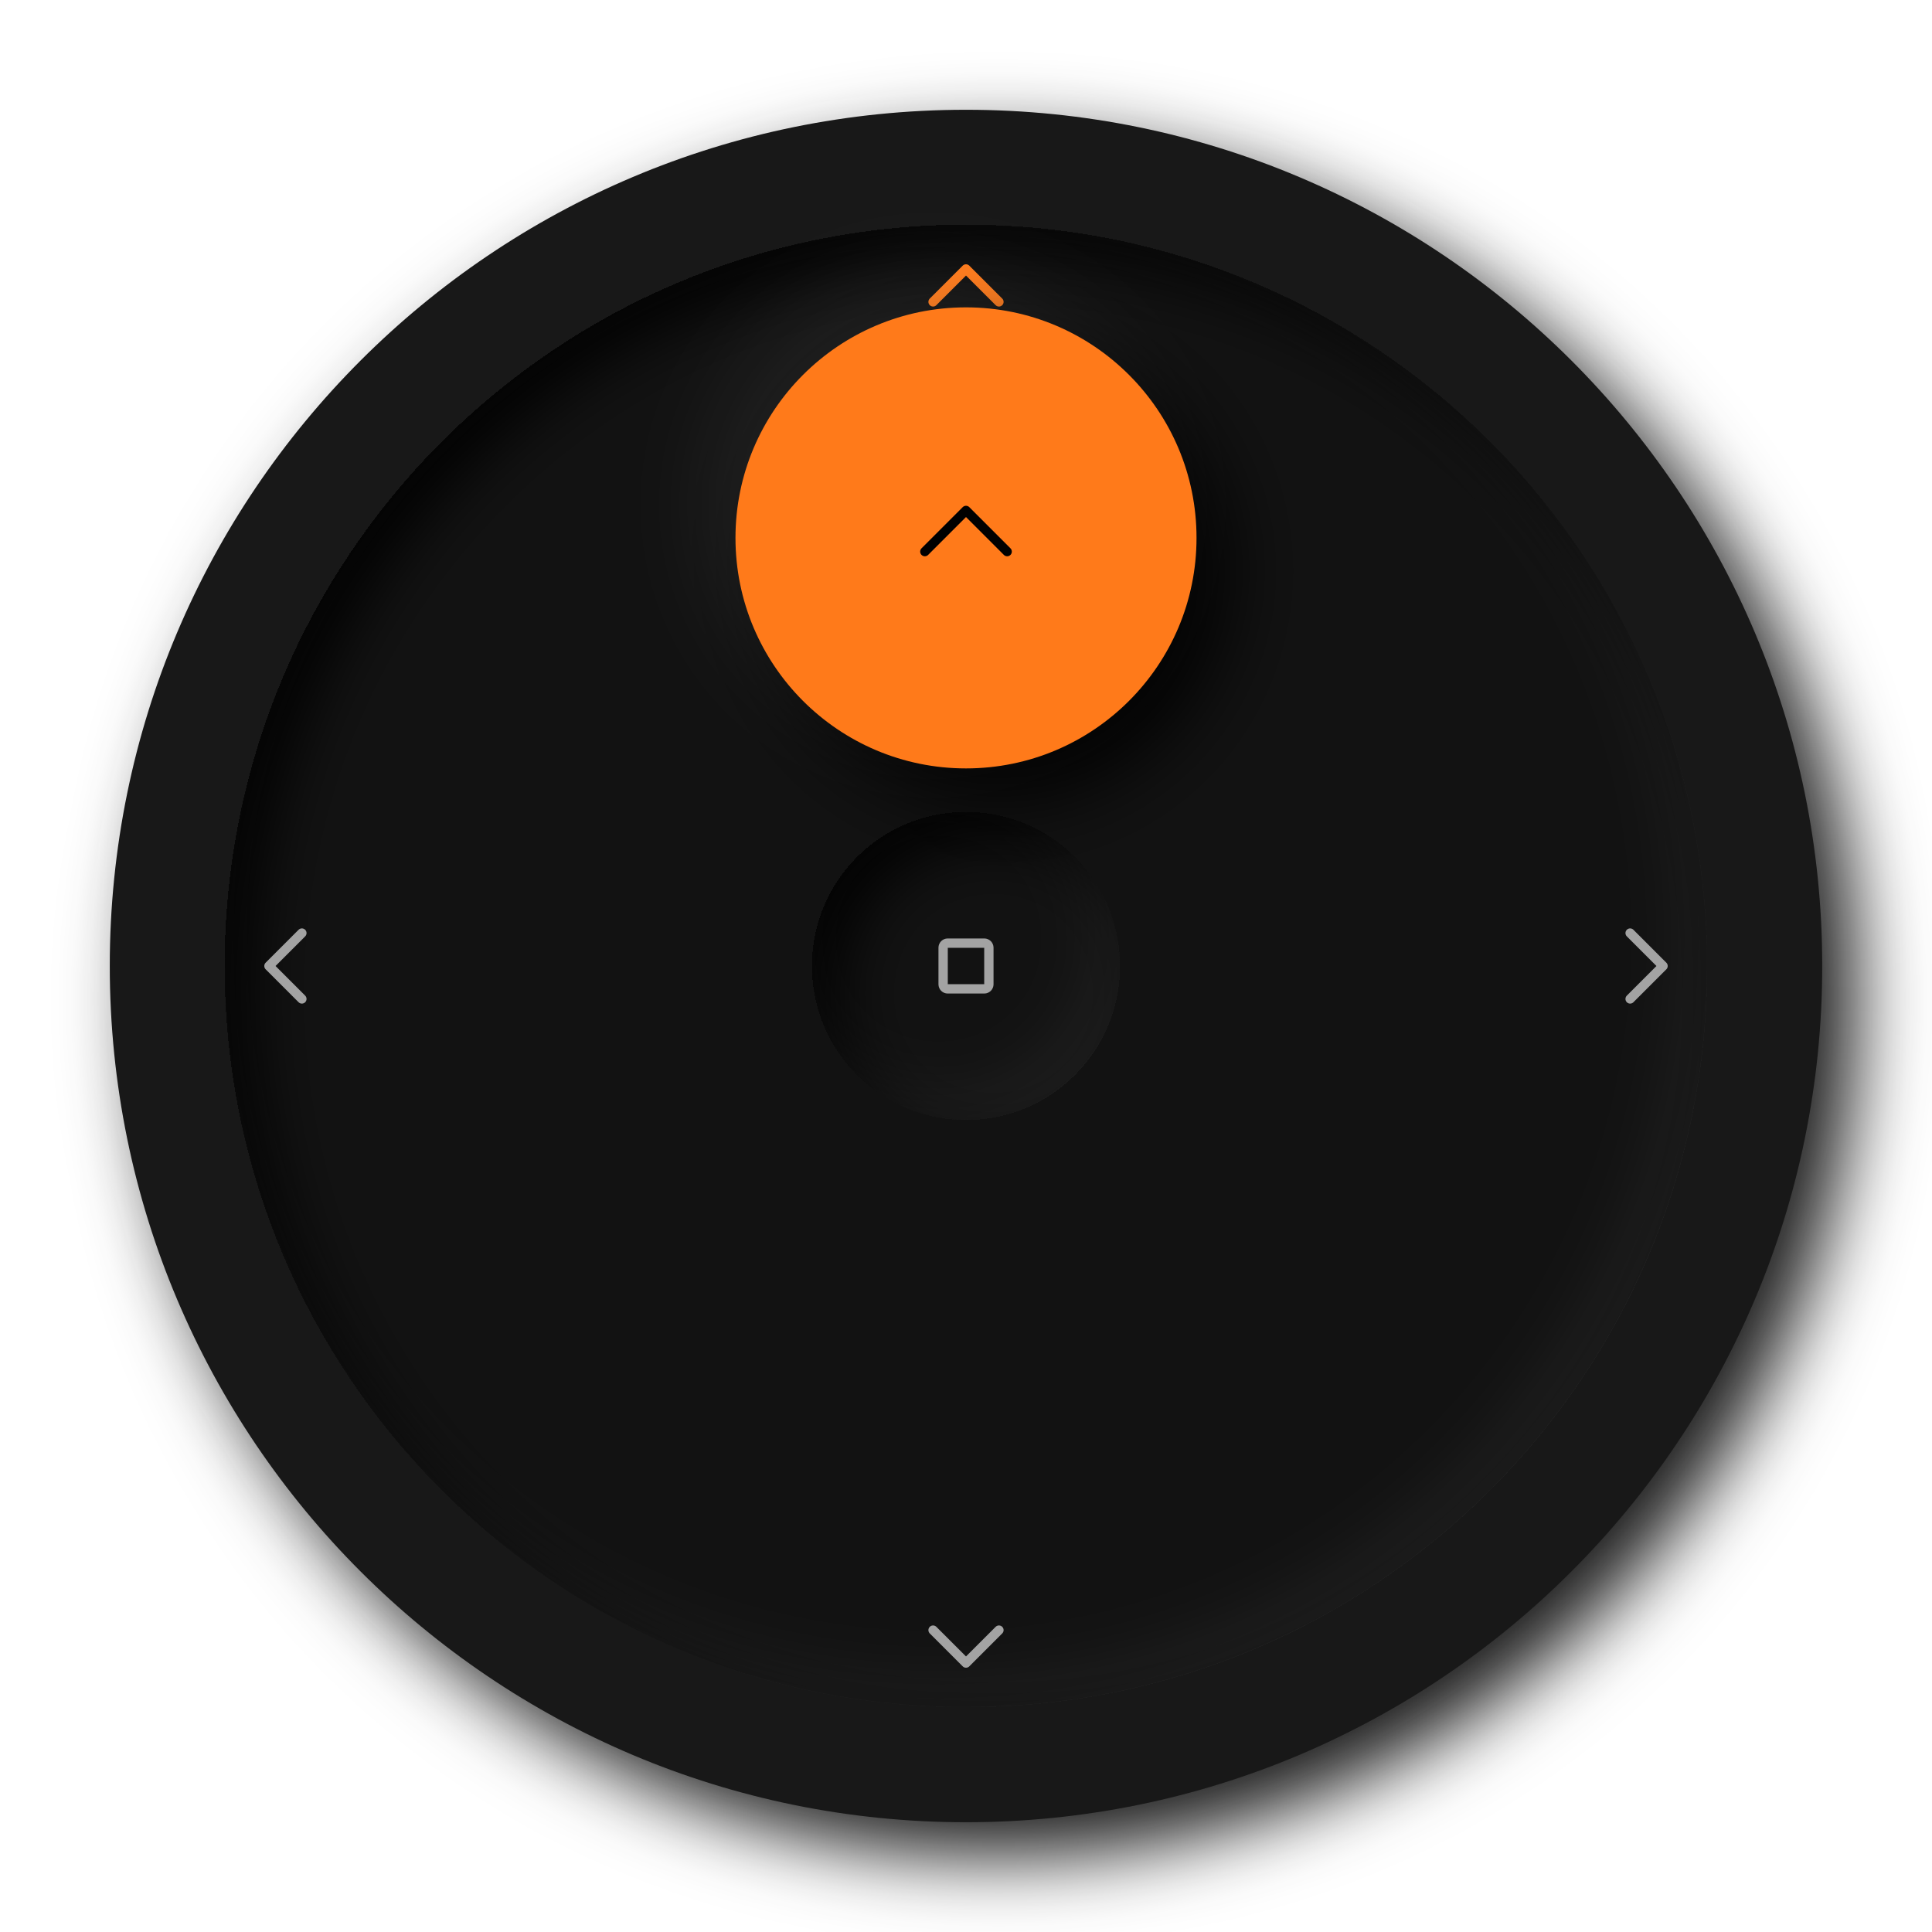
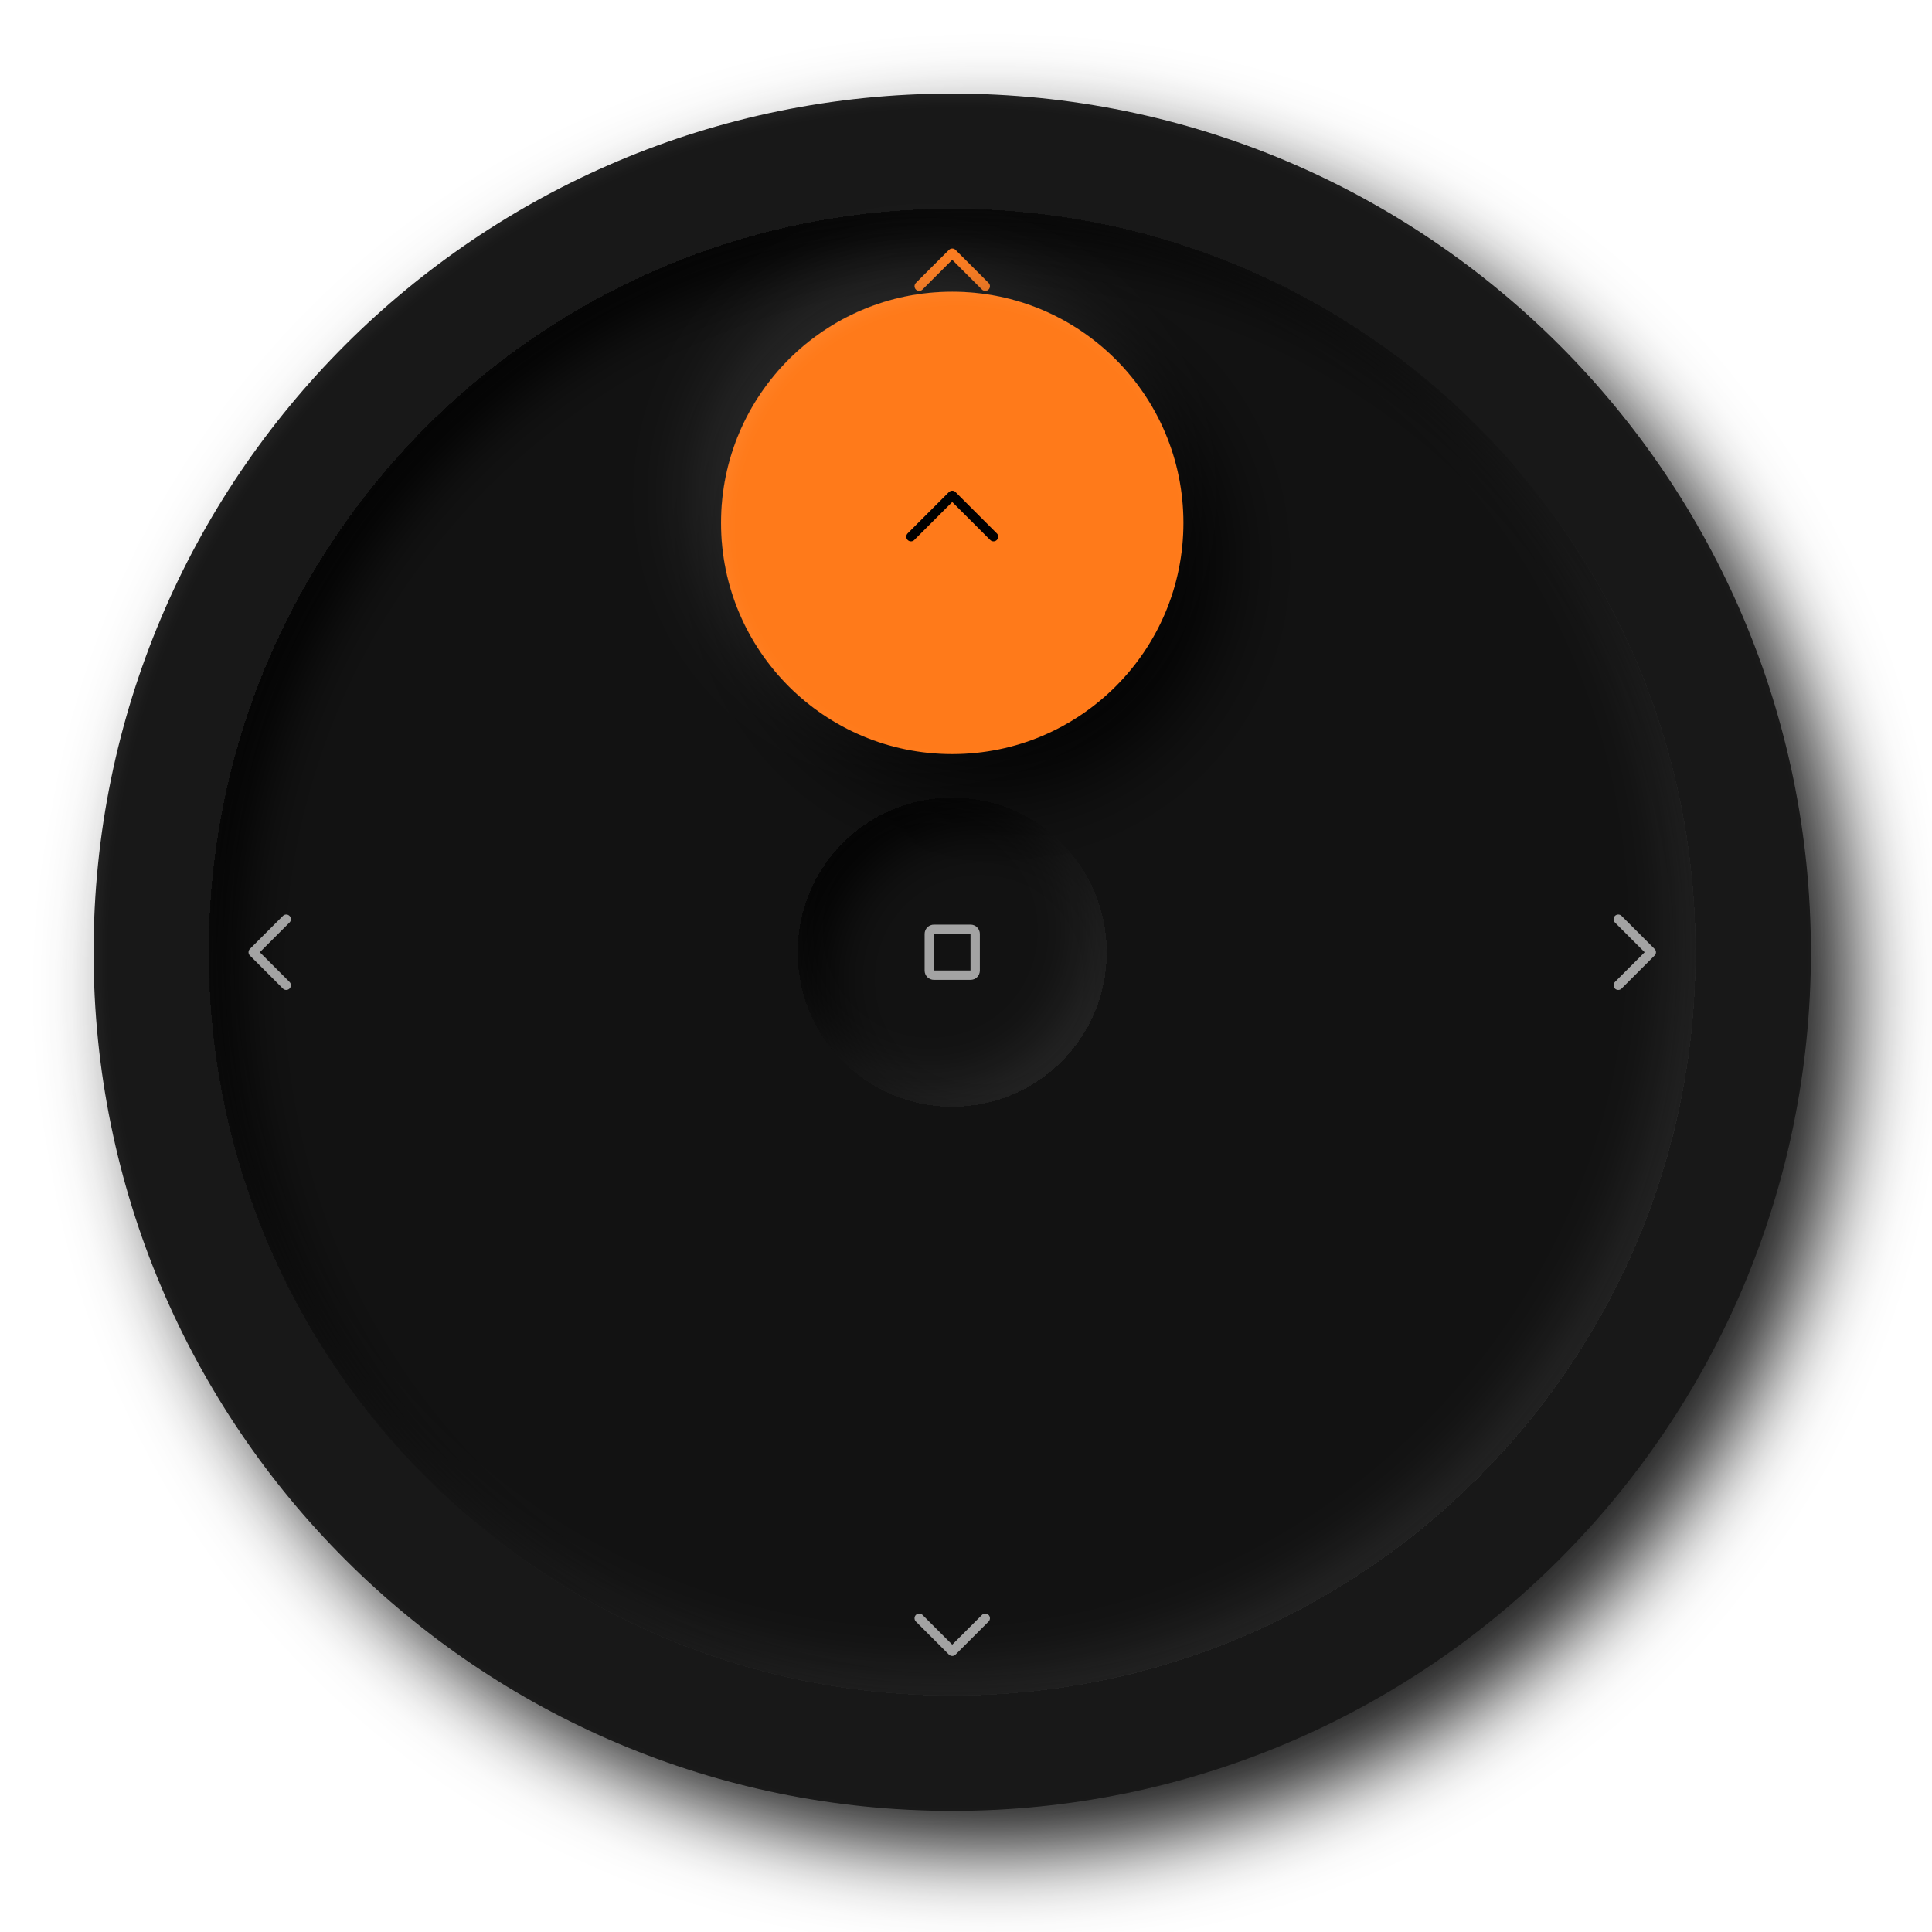
- <svg xmlns="http://www.w3.org/2000/svg" preserveAspectRatio="none" overflow="visible" style="display: block;" width="352" height="352" viewBox="0 0 352 352" fill="none">
+ <svg xmlns="http://www.w3.org/2000/svg" preserveAspectRatio="none" overflow="visible" style="display: block;" width="351" height="351" viewBox="0 0 351 351" fill="none">
  <g id="Clash Tank / Latched controller">
-     <g id="Controller base" filter="url(#filter0_dd_0_123)">
-       <circle cx="176" cy="176" r="156" fill="#181818" />
+     <g id="Controller base" filter="url(#filter0_ddi_0_110)">
+       <circle cx="173" cy="173" r="156" fill="#181818" />
    </g>
-     <g id="Recessed travel" filter="url(#filter1_ii_0_123)">
-       <circle cx="176" cy="176" r="135" fill="#121212" />
+     <g id="Recessed travel" filter="url(#filter1_ii_0_110)">
+       <circle cx="173" cy="173" r="135" fill="#121212" />
    </g>
    <g id="Icon / up">
-       <path id="Vector" d="M170 55L176 49L182 55" stroke-width="1.7" stroke-linecap="round" stroke-linejoin="round" stroke="#FF7A1A" />
+       <path id="Vector" d="M167 52L173 46L179 52" stroke-width="1.7" stroke-linecap="round" stroke-linejoin="round" stroke="#FF7A1A" />
    </g>
    <g id="Icon / down">
-       <path id="Vector_2" d="M170 297L176 303L182 297" stroke-width="1.7" stroke-linecap="round" stroke-linejoin="round" stroke="#A3A3A3" />
+       <path id="Vector_2" d="M167 294L173 300L179 294" stroke-width="1.7" stroke-linecap="round" stroke-linejoin="round" stroke="#A3A3A3" />
    </g>
    <g id="Icon / left">
-       <path id="Vector_3" d="M55 170L49 176L55 182" stroke-width="1.7" stroke-linecap="round" stroke-linejoin="round" stroke="#A3A3A3" />
+       <path id="Vector_3" d="M52 167L46 173L52 179" stroke-width="1.7" stroke-linecap="round" stroke-linejoin="round" stroke="#A3A3A3" />
    </g>
    <g id="Icon / right">
-       <path id="Vector_4" d="M297 170L303 176L297 182" stroke-width="1.7" stroke-linecap="round" stroke-linejoin="round" stroke="#A3A3A3" />
+       <path id="Vector_4" d="M294 167L300 173L294 179" stroke-width="1.7" stroke-linecap="round" stroke-linejoin="round" stroke="#A3A3A3" />
    </g>
-     <g id="Center stop target" filter="url(#filter2_ii_0_123)">
-       <circle cx="176" cy="176" r="28" fill="#121212" />
+     <g id="Center stop target" filter="url(#filter2_ii_0_110)">
+       <circle cx="173" cy="173" r="28" fill="#121212" />
    </g>
    <g id="Icon / stop">
-       <path id="Vector_5" d="M172.667 171.833H179.333C179.554 171.833 179.766 171.921 179.923 172.077C180.079 172.234 180.167 172.446 180.167 172.667V179.333C180.167 179.554 180.079 179.766 179.923 179.923C179.766 180.079 179.554 180.167 179.333 180.167H172.667C172.446 180.167 172.234 180.079 172.077 179.923C171.921 179.766 171.833 179.554 171.833 179.333V172.667C171.833 172.446 171.921 172.234 172.077 172.077C172.234 171.921 172.446 171.833 172.667 171.833Z" stroke-width="1.7" stroke-linecap="round" stroke-linejoin="round" stroke="#A3A3A3" />
+       <path id="Vector_5" d="M169.667 168.833H176.333C176.554 168.833 176.766 168.921 176.923 169.077C177.079 169.234 177.167 169.446 177.167 169.667V176.333C177.167 176.554 177.079 176.766 176.923 176.923C176.766 177.079 176.554 177.167 176.333 177.167H169.667C169.446 177.167 169.234 177.079 169.077 176.923C168.921 176.766 168.833 176.554 168.833 176.333V169.667C168.833 169.446 168.921 169.234 169.077 169.077C169.234 168.921 169.446 168.833 169.667 168.833Z" stroke-width="1.7" stroke-linecap="round" stroke-linejoin="round" stroke="#A3A3A3" />
    </g>
-     <g id="Latched thumb" filter="url(#filter3_dd_0_123)">
-       <circle cx="176" cy="98" r="42" fill="#FF7A1A" />
+     <g id="Latched thumb" filter="url(#filter3_ddi_0_110)">
+       <circle cx="173" cy="95" r="42" fill="#FF7A1A" />
    </g>
    <g id="Icon / up_2">
-       <path id="Vector_6" d="M168.5 100.5L176 93L183.5 100.5" stroke-width="1.7" stroke-linecap="round" stroke-linejoin="round" stroke="black" />
+       <path id="Vector_6" d="M165.5 97.5L173 90L180.5 97.5" stroke-width="1.7" stroke-linecap="round" stroke-linejoin="round" stroke="black" />
    </g>
  </g>
  <defs>
-     <filter id="filter0_dd_0_123" x="0" y="0" width="352" height="352" filterUnits="userSpaceOnUse" color-interpolation-filters="sRGB">
+     <filter id="filter0_ddi_0_110" x="0" y="0" width="351" height="351" filterUnits="userSpaceOnUse" color-interpolation-filters="sRGB">
      <feFlood flood-opacity="0" result="BackgroundImageFix" />
      <feColorMatrix in="SourceAlpha" type="matrix" values="0 0 0 0 0 0 0 0 0 0 0 0 0 0 0 0 0 0 127 0" result="hardAlpha" />
-       <feOffset dx="6" dy="6" />
-       <feGaussianBlur stdDeviation="7" />
+       <feOffset dx="7" dy="7" />
+       <feGaussianBlur stdDeviation="7.5" />
      <feColorMatrix type="matrix" values="0 0 0 0 0 0 0 0 0 0 0 0 0 0 0 0 0 0 0.9 0" />
-       <feBlend mode="normal" in2="BackgroundImageFix" result="effect1_dropShadow_0_123" />
+       <feBlend mode="normal" in2="BackgroundImageFix" result="effect1_dropShadow_0_110" />
      <feColorMatrix in="SourceAlpha" type="matrix" values="0 0 0 0 0 0 0 0 0 0 0 0 0 0 0 0 0 0 127 0" result="hardAlpha" />
-       <feOffset dx="-6" dy="-6" />
-       <feGaussianBlur stdDeviation="7" />
-       <feColorMatrix type="matrix" values="0 0 0 0 1 0 0 0 0 1 0 0 0 0 1 0 0 0 0.055 0" />
-       <feBlend mode="normal" in2="effect1_dropShadow_0_123" result="effect2_dropShadow_0_123" />
-       <feBlend mode="normal" in="SourceGraphic" in2="effect2_dropShadow_0_123" result="shape" />
+       <feOffset dx="-5" dy="-5" />
+       <feGaussianBlur stdDeviation="6" />
+       <feColorMatrix type="matrix" values="0 0 0 0 1 0 0 0 0 1 0 0 0 0 1 0 0 0 0.09 0" />
+       <feBlend mode="normal" in2="effect1_dropShadow_0_110" result="effect2_dropShadow_0_110" />
+       <feBlend mode="normal" in="SourceGraphic" in2="effect2_dropShadow_0_110" result="shape" />
+       <feColorMatrix in="SourceAlpha" type="matrix" values="0 0 0 0 0 0 0 0 0 0 0 0 0 0 0 0 0 0 127 0" result="hardAlpha" />
+       <feOffset dx="1" dy="1" />
+       <feGaussianBlur stdDeviation="1" />
+       <feComposite in2="hardAlpha" operator="arithmetic" k2="-1" k3="1" />
+       <feColorMatrix type="matrix" values="0 0 0 0 1 0 0 0 0 1 0 0 0 0 1 0 0 0 0.045 0" />
+       <feBlend mode="normal" in2="shape" result="effect3_innerShadow_0_110" />
    </filter>
-     <filter id="filter1_ii_0_123" x="36" y="36" width="280" height="280" filterUnits="userSpaceOnUse" color-interpolation-filters="sRGB">
+     <filter id="filter1_ii_0_110" x="34" y="34" width="279" height="279" filterUnits="userSpaceOnUse" color-interpolation-filters="sRGB">
      <feFlood flood-opacity="0" result="BackgroundImageFix" />
      <feBlend mode="normal" in="SourceGraphic" in2="BackgroundImageFix" result="shape" />
      <feColorMatrix in="SourceAlpha" type="matrix" values="0 0 0 0 0 0 0 0 0 0 0 0 0 0 0 0 0 0 127 0" result="hardAlpha" />
      <feOffset dx="5" dy="5" />
-       <feGaussianBlur stdDeviation="5.5" />
+       <feGaussianBlur stdDeviation="5" />
      <feComposite in2="hardAlpha" operator="arithmetic" k2="-1" k3="1" />
      <feColorMatrix type="matrix" values="0 0 0 0 0 0 0 0 0 0 0 0 0 0 0 0 0 0 0.9 0" />
-       <feBlend mode="normal" in2="shape" result="effect1_innerShadow_0_123" />
+       <feBlend mode="normal" in2="shape" result="effect1_innerShadow_0_110" />
      <feColorMatrix in="SourceAlpha" type="matrix" values="0 0 0 0 0 0 0 0 0 0 0 0 0 0 0 0 0 0 127 0" result="hardAlpha" />
-       <feOffset dx="-5" dy="-5" />
-       <feGaussianBlur stdDeviation="5.5" />
+       <feOffset dx="-4" dy="-4" />
+       <feGaussianBlur stdDeviation="4.5" />
      <feComposite in2="hardAlpha" operator="arithmetic" k2="-1" k3="1" />
-       <feColorMatrix type="matrix" values="0 0 0 0 1 0 0 0 0 1 0 0 0 0 1 0 0 0 0.045 0" />
-       <feBlend mode="normal" in2="effect1_innerShadow_0_123" result="effect2_innerShadow_0_123" />
+       <feColorMatrix type="matrix" values="0 0 0 0 1 0 0 0 0 1 0 0 0 0 1 0 0 0 0.075 0" />
+       <feBlend mode="normal" in2="effect1_innerShadow_0_110" result="effect2_innerShadow_0_110" />
    </filter>
-     <filter id="filter2_ii_0_123" x="143" y="143" width="66" height="66" filterUnits="userSpaceOnUse" color-interpolation-filters="sRGB">
+     <filter id="filter2_ii_0_110" x="141" y="141" width="65" height="65" filterUnits="userSpaceOnUse" color-interpolation-filters="sRGB">
      <feFlood flood-opacity="0" result="BackgroundImageFix" />
      <feBlend mode="normal" in="SourceGraphic" in2="BackgroundImageFix" result="shape" />
      <feColorMatrix in="SourceAlpha" type="matrix" values="0 0 0 0 0 0 0 0 0 0 0 0 0 0 0 0 0 0 127 0" result="hardAlpha" />
      <feOffset dx="5" dy="5" />
-       <feGaussianBlur stdDeviation="5.5" />
+       <feGaussianBlur stdDeviation="5" />
      <feComposite in2="hardAlpha" operator="arithmetic" k2="-1" k3="1" />
      <feColorMatrix type="matrix" values="0 0 0 0 0 0 0 0 0 0 0 0 0 0 0 0 0 0 0.9 0" />
-       <feBlend mode="normal" in2="shape" result="effect1_innerShadow_0_123" />
+       <feBlend mode="normal" in2="shape" result="effect1_innerShadow_0_110" />
+       <feColorMatrix in="SourceAlpha" type="matrix" values="0 0 0 0 0 0 0 0 0 0 0 0 0 0 0 0 0 0 127 0" result="hardAlpha" />
+       <feOffset dx="-4" dy="-4" />
+       <feGaussianBlur stdDeviation="4.5" />
+       <feComposite in2="hardAlpha" operator="arithmetic" k2="-1" k3="1" />
+       <feColorMatrix type="matrix" values="0 0 0 0 1 0 0 0 0 1 0 0 0 0 1 0 0 0 0.075 0" />
+       <feBlend mode="normal" in2="effect1_innerShadow_0_110" result="effect2_innerShadow_0_110" />
+     </filter>
+     <filter id="filter3_ddi_0_110" x="114" y="36" width="123" height="123" filterUnits="userSpaceOnUse" color-interpolation-filters="sRGB">
+       <feFlood flood-opacity="0" result="BackgroundImageFix" />
+       <feColorMatrix in="SourceAlpha" type="matrix" values="0 0 0 0 0 0 0 0 0 0 0 0 0 0 0 0 0 0 127 0" result="hardAlpha" />
+       <feOffset dx="7" dy="7" />
+       <feGaussianBlur stdDeviation="7.5" />
+       <feColorMatrix type="matrix" values="0 0 0 0 0 0 0 0 0 0 0 0 0 0 0 0 0 0 0.9 0" />
+       <feBlend mode="normal" in2="BackgroundImageFix" result="effect1_dropShadow_0_110" />
      <feColorMatrix in="SourceAlpha" type="matrix" values="0 0 0 0 0 0 0 0 0 0 0 0 0 0 0 0 0 0 127 0" result="hardAlpha" />
      <feOffset dx="-5" dy="-5" />
-       <feGaussianBlur stdDeviation="5.5" />
+       <feGaussianBlur stdDeviation="6" />
+       <feColorMatrix type="matrix" values="0 0 0 0 1 0 0 0 0 1 0 0 0 0 1 0 0 0 0.09 0" />
+       <feBlend mode="normal" in2="effect1_dropShadow_0_110" result="effect2_dropShadow_0_110" />
+       <feBlend mode="normal" in="SourceGraphic" in2="effect2_dropShadow_0_110" result="shape" />
+       <feColorMatrix in="SourceAlpha" type="matrix" values="0 0 0 0 0 0 0 0 0 0 0 0 0 0 0 0 0 0 127 0" result="hardAlpha" />
+       <feOffset dx="1" dy="1" />
+       <feGaussianBlur stdDeviation="1" />
      <feComposite in2="hardAlpha" operator="arithmetic" k2="-1" k3="1" />
      <feColorMatrix type="matrix" values="0 0 0 0 1 0 0 0 0 1 0 0 0 0 1 0 0 0 0.045 0" />
-       <feBlend mode="normal" in2="effect1_innerShadow_0_123" result="effect2_innerShadow_0_123" />
-     </filter>
-     <filter id="filter3_dd_0_123" x="114" y="36" width="124" height="124" filterUnits="userSpaceOnUse" color-interpolation-filters="sRGB">
-       <feFlood flood-opacity="0" result="BackgroundImageFix" />
-       <feColorMatrix in="SourceAlpha" type="matrix" values="0 0 0 0 0 0 0 0 0 0 0 0 0 0 0 0 0 0 127 0" result="hardAlpha" />
-       <feOffset dx="6" dy="6" />
-       <feGaussianBlur stdDeviation="7" />
-       <feColorMatrix type="matrix" values="0 0 0 0 0 0 0 0 0 0 0 0 0 0 0 0 0 0 0.9 0" />
-       <feBlend mode="normal" in2="BackgroundImageFix" result="effect1_dropShadow_0_123" />
-       <feColorMatrix in="SourceAlpha" type="matrix" values="0 0 0 0 0 0 0 0 0 0 0 0 0 0 0 0 0 0 127 0" result="hardAlpha" />
-       <feOffset dx="-6" dy="-6" />
-       <feGaussianBlur stdDeviation="7" />
-       <feColorMatrix type="matrix" values="0 0 0 0 1 0 0 0 0 1 0 0 0 0 1 0 0 0 0.055 0" />
-       <feBlend mode="normal" in2="effect1_dropShadow_0_123" result="effect2_dropShadow_0_123" />
-       <feBlend mode="normal" in="SourceGraphic" in2="effect2_dropShadow_0_123" result="shape" />
+       <feBlend mode="normal" in2="shape" result="effect3_innerShadow_0_110" />
    </filter>
  </defs>
</svg>
